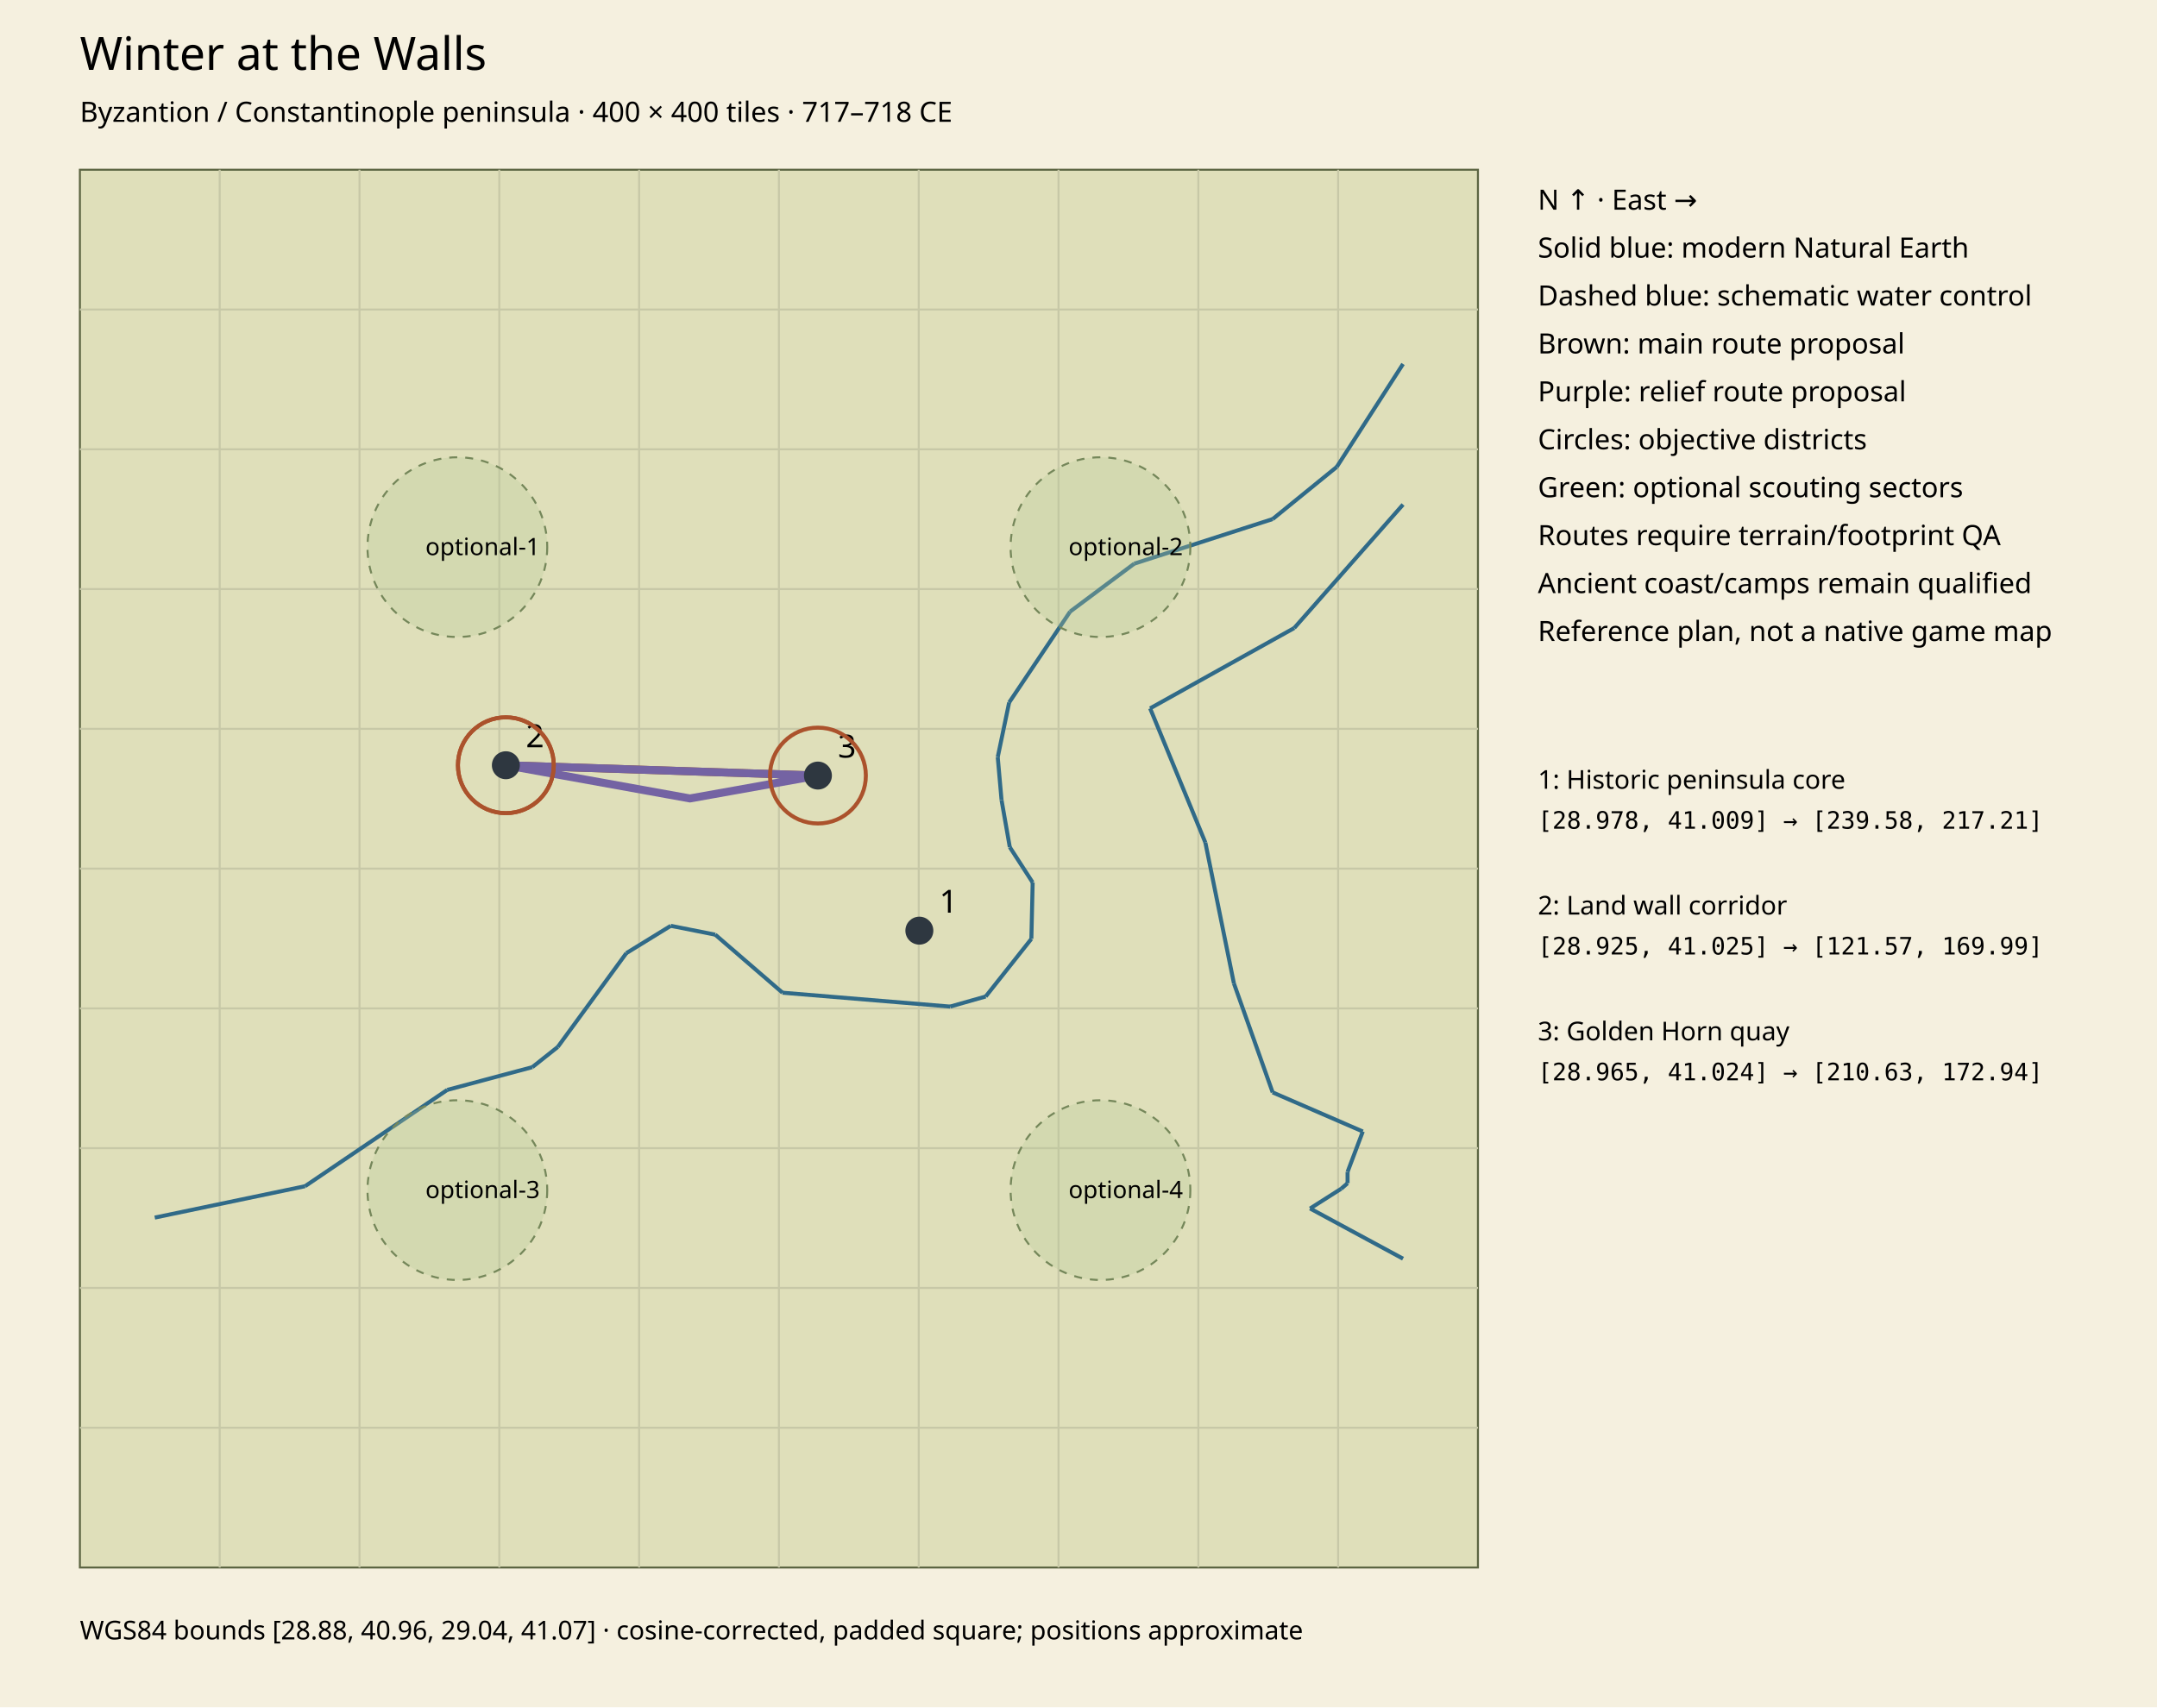
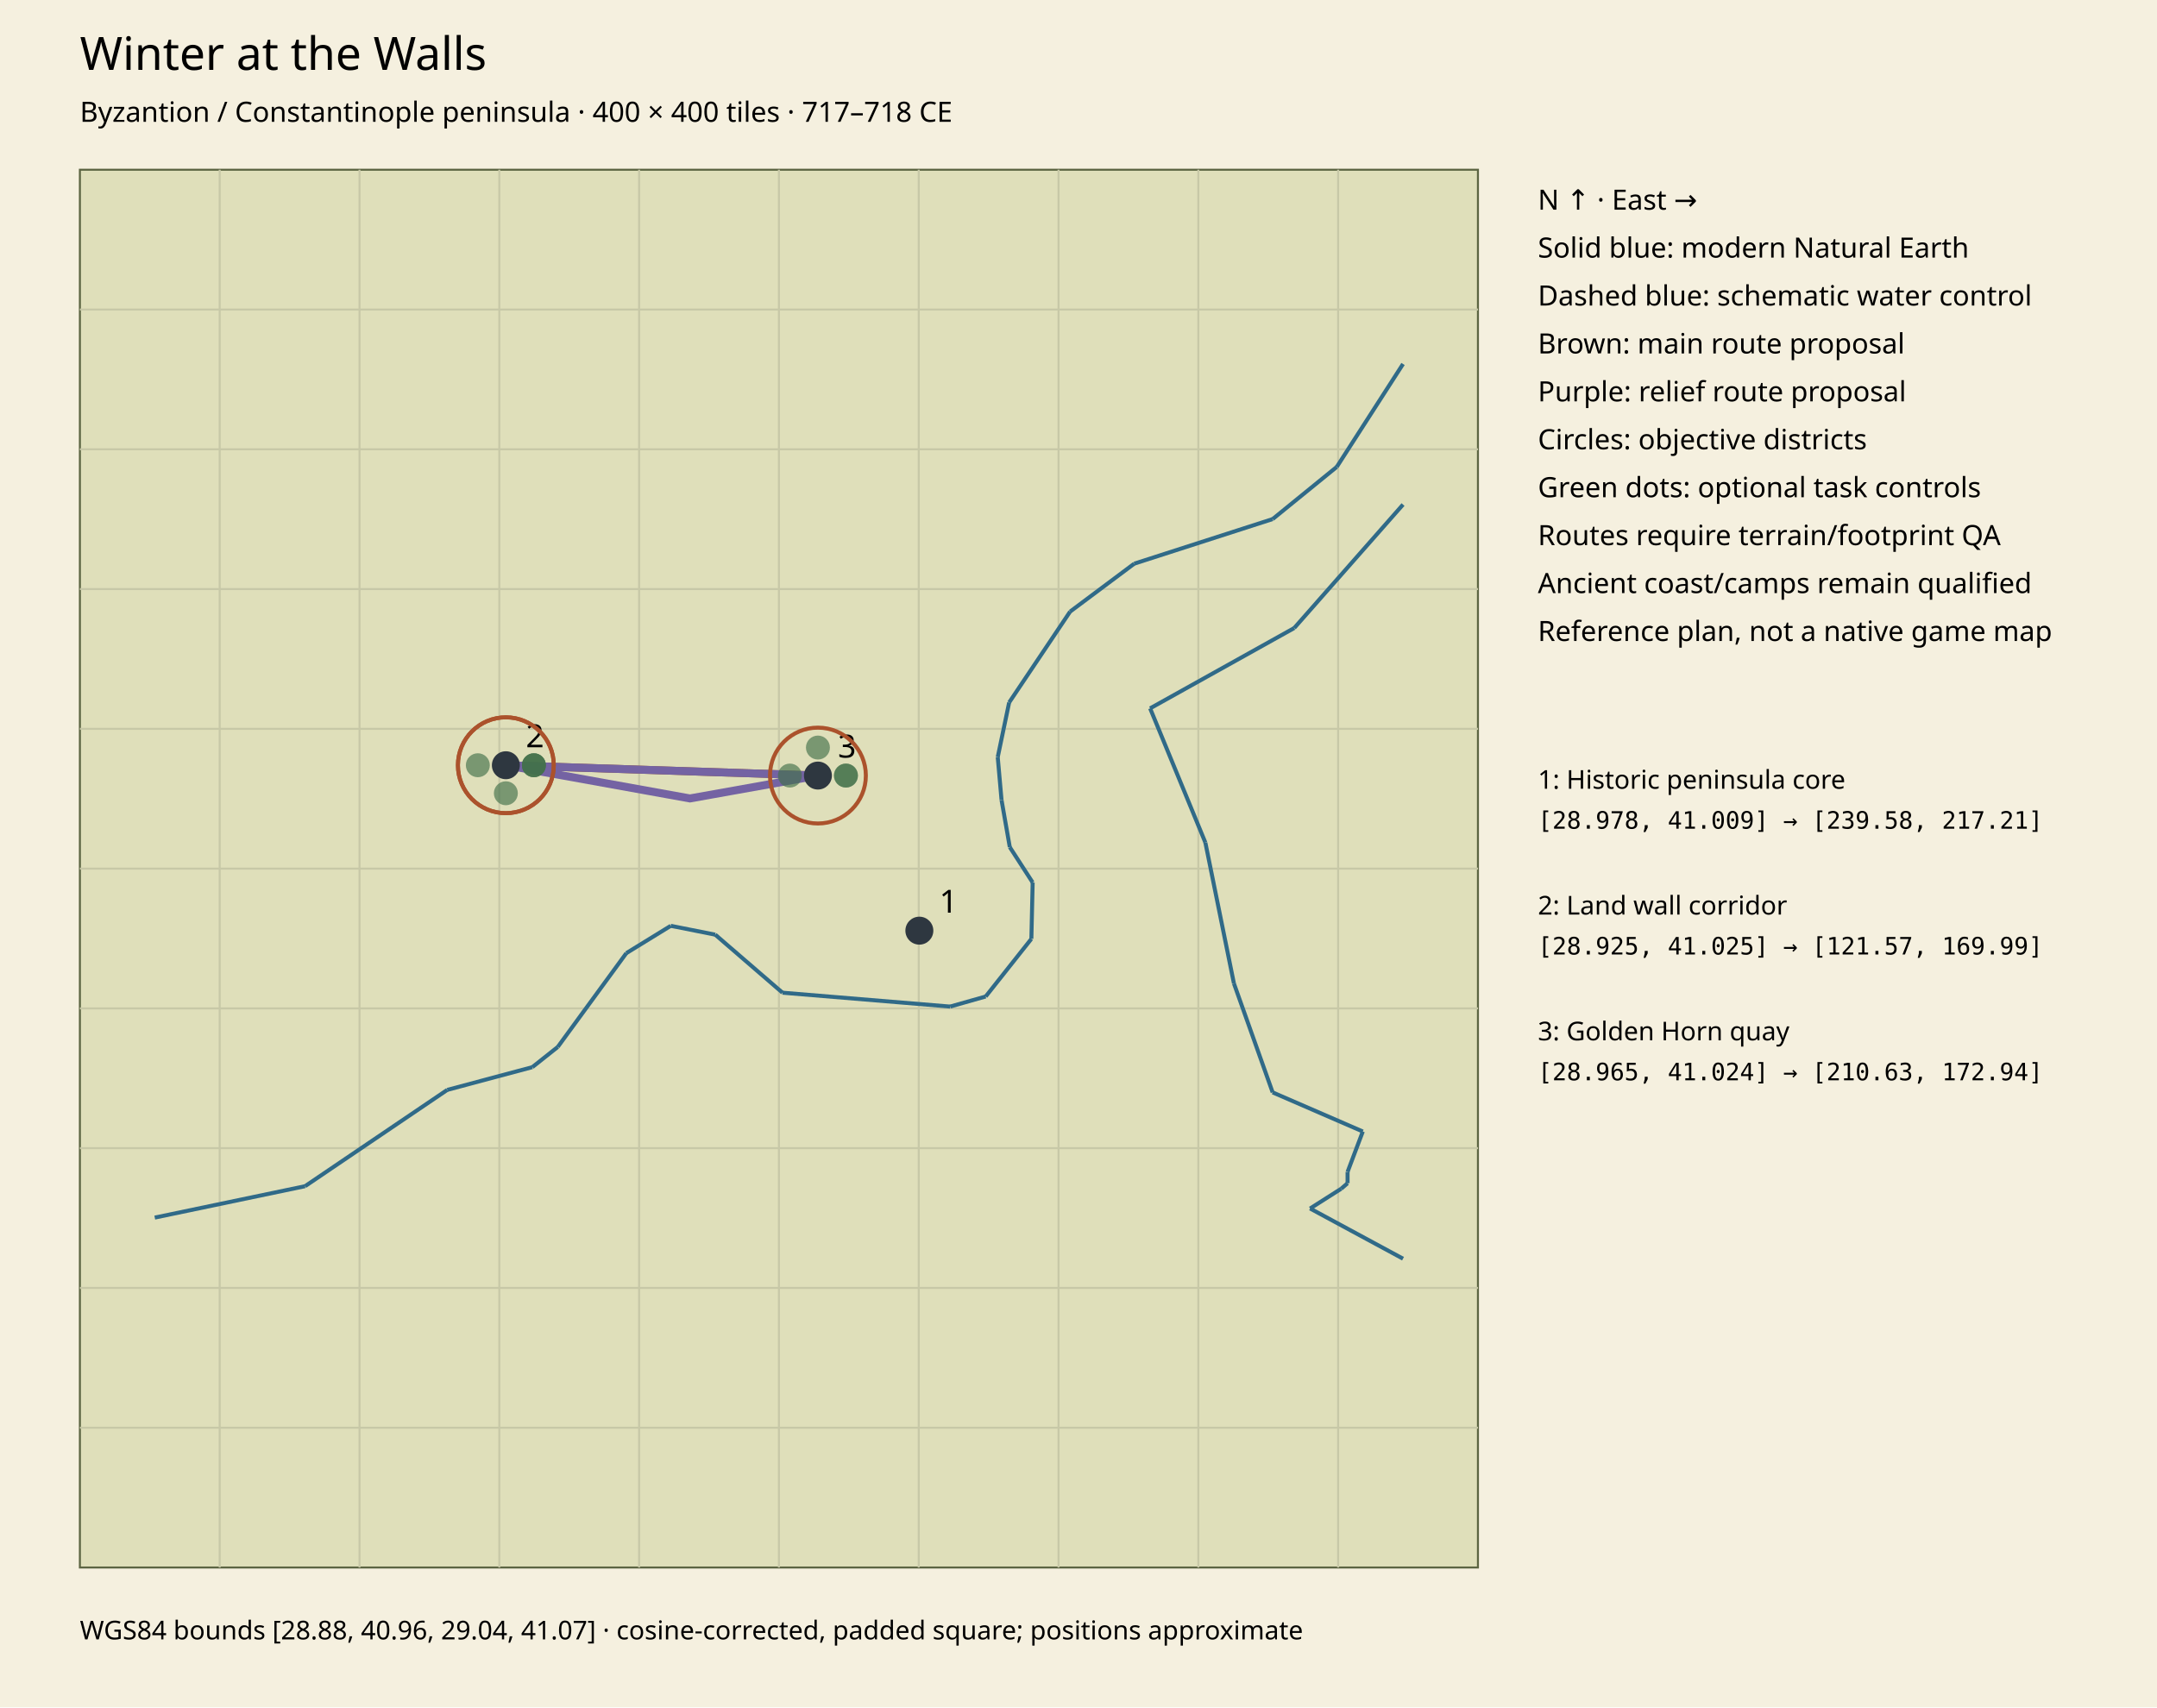
<svg xmlns="http://www.w3.org/2000/svg" viewBox="0 0 1080 855" role="img" aria-label="Winter at the Walls: geographic design controls">
  <rect width="1080" height="855" fill="#f5f0df" />
  <text x="40" y="35" font-family="sans-serif" font-size="23">Winter at the Walls</text>
  <text x="40" y="61" font-family="sans-serif" font-size="14">Byzantion / Constantinople peninsula · 400 × 400 tiles · 717–718 CE</text>
  <rect x="40" y="85" width="700" height="700" fill="#dfdfba" stroke="#5c6542" />
  <path d="M 110 85 V785 M40 155 H740" stroke="#c7c8a7" fill="none" />
  <path d="M 180 85 V785 M40 225 H740" stroke="#c7c8a7" fill="none" />
  <path d="M 250 85 V785 M40 295 H740" stroke="#c7c8a7" fill="none" />
  <path d="M 320 85 V785 M40 365 H740" stroke="#c7c8a7" fill="none" />
  <path d="M 390 85 V785 M40 435 H740" stroke="#c7c8a7" fill="none" />
  <path d="M 460 85 V785 M40 505 H740" stroke="#c7c8a7" fill="none" />
  <path d="M 530 85 V785 M40 575 H740" stroke="#c7c8a7" fill="none" />
  <path d="M 600 85 V785 M40 645 H740" stroke="#c7c8a7" fill="none" />
  <path d="M 670 85 V785 M40 715 H740" stroke="#c7c8a7" fill="none" />
  <polyline points="702.49,182.28 669.32,233.82" fill="none" stroke="#306a88" stroke-width="2" />
  <polyline points="669.32,233.82 637.21,259.95" fill="none" stroke="#306a88" stroke-width="2" />
  <polyline points="637.21,259.95 567.91,282.28" fill="none" stroke="#306a88" stroke-width="2" />
  <polyline points="567.91,282.28 535.81,306.28" fill="none" stroke="#306a88" stroke-width="2" />
  <polyline points="535.81,306.28 505.28,351.79" fill="none" stroke="#306a88" stroke-width="2" />
  <polyline points="505.28,351.79 499.56,379.18" fill="none" stroke="#306a88" stroke-width="2" />
  <polyline points="499.56,379.18 501.47,400.67" fill="none" stroke="#306a88" stroke-width="2" />
  <polyline points="501.47,400.67 505.60,424.25" fill="none" stroke="#306a88" stroke-width="2" />
  <polyline points="505.60,424.25 517.05,441.95" fill="none" stroke="#306a88" stroke-width="2" />
  <polyline points="517.05,441.95 516.40,470.18" fill="none" stroke="#306a88" stroke-width="2" />
  <polyline points="516.40,470.18 493.53,499.04" fill="none" stroke="#306a88" stroke-width="2" />
  <polyline points="493.53,499.04 475.72,504.09" fill="none" stroke="#306a88" stroke-width="2" />
  <polyline points="475.72,504.09 391.79,497.14" fill="none" stroke="#306a88" stroke-width="2" />
  <polyline points="391.79,497.14 358.11,468.07" fill="none" stroke="#306a88" stroke-width="2" />
  <polyline points="358.11,468.07 335.84,463.65" fill="none" stroke="#306a88" stroke-width="2" />
  <polyline points="335.84,463.65 313.60,477.33" fill="none" stroke="#306a88" stroke-width="2" />
  <polyline points="313.60,477.33 279.26,524.32" fill="none" stroke="#306a88" stroke-width="2" />
  <polyline points="279.26,524.32 266.54,534.42" fill="none" stroke="#306a88" stroke-width="2" />
  <polyline points="266.54,534.42 223.95,545.81" fill="none" stroke="#306a88" stroke-width="2" />
  <polyline points="223.95,545.81 152.74,594.04" fill="none" stroke="#306a88" stroke-width="2" />
  <polyline points="152.74,594.04 77.49,609.77" fill="none" stroke="#306a88" stroke-width="2" />
  <polyline points="702.49,252.68 648.02,314.51" fill="none" stroke="#306a88" stroke-width="2" />
  <polyline points="648.02,314.51 575.86,354.74" fill="none" stroke="#306a88" stroke-width="2" />
  <polyline points="575.86,354.74 603.51,421.93" fill="none" stroke="#306a88" stroke-width="2" />
  <polyline points="603.51,421.93 617.82,492.51" fill="none" stroke="#306a88" stroke-width="2" />
  <polyline points="617.82,492.51 637.21,547.07" fill="none" stroke="#306a88" stroke-width="2" />
  <polyline points="637.21,547.07 682.35,566.65" fill="none" stroke="#306a88" stroke-width="2" />
  <polyline points="682.35,566.65 674.72,586.88" fill="none" stroke="#306a88" stroke-width="2" />
  <polyline points="674.72,586.88 674.72,592.56" fill="none" stroke="#306a88" stroke-width="2" />
  <polyline points="674.72,592.56 671.54,595.30" fill="none" stroke="#306a88" stroke-width="2" />
  <polyline points="671.54,595.30 655.96,605.21" fill="none" stroke="#306a88" stroke-width="2" />
  <polyline points="655.96,605.21 702.49,630.35" fill="none" stroke="#306a88" stroke-width="2" />
  <polyline points="253.28,383.23 409.53,388.40 253.28,383.23" fill="none" stroke="#94542f" stroke-width="4" />
  <polyline points="253.28,383.23 345.44,399.86 409.53,388.40 253.28,383.23" fill="none" stroke="#7463a3" stroke-width="4" />
-   <circle cx="229.00" cy="274.00" r="45" fill="#b6c997" fill-opacity=".3" stroke="#75875a" stroke-dasharray="4 4" />
-   <text x="213.00" y="278.00" font-family="sans-serif" font-size="12">optional-1</text>
-   <circle cx="551.00" cy="274.00" r="45" fill="#b6c997" fill-opacity=".3" stroke="#75875a" stroke-dasharray="4 4" />
-   <text x="535.00" y="278.00" font-family="sans-serif" font-size="12">optional-2</text>
-   <circle cx="229.00" cy="596.00" r="45" fill="#b6c997" fill-opacity=".3" stroke="#75875a" stroke-dasharray="4 4" />
-   <text x="213.00" y="600.00" font-family="sans-serif" font-size="12">optional-3</text>
-   <circle cx="551.00" cy="596.00" r="45" fill="#b6c997" fill-opacity=".3" stroke="#75875a" stroke-dasharray="4 4" />
-   <text x="535.00" y="600.00" font-family="sans-serif" font-size="12">optional-4</text>
+   <circle cx="423.56" cy="388.40" r="6" fill="#43714b" fill-opacity=".65" />
+   <circle cx="239.25" cy="383.23" r="6" fill="#43714b" fill-opacity=".65" />
+   <circle cx="267.32" cy="383.23" r="6" fill="#43714b" fill-opacity=".65" />
+   <circle cx="409.53" cy="374.37" r="6" fill="#43714b" fill-opacity=".65" />
+   <circle cx="253.28" cy="397.26" r="6" fill="#43714b" fill-opacity=".65" />
+   <circle cx="395.49" cy="388.40" r="6" fill="#43714b" fill-opacity=".65" />
+   <circle cx="423.56" cy="388.40" r="6" fill="#43714b" fill-opacity=".65" />
+   <circle cx="267.32" cy="383.23" r="6" fill="#43714b" fill-opacity=".65" />
+   <circle cx="267.32" cy="383.23" r="6" fill="#43714b" fill-opacity=".65" />
  <circle cx="460.32" cy="466.07" r="7" fill="#2e3740" />
  <text x="470.32" y="457.07" font-family="sans-serif" font-size="16">1</text>
  <circle cx="253.28" cy="383.23" r="7" fill="#2e3740" />
  <text x="263.28" y="374.23" font-family="sans-serif" font-size="16">2</text>
  <circle cx="409.53" cy="388.40" r="7" fill="#2e3740" />
  <text x="419.53" y="379.40" font-family="sans-serif" font-size="16">3</text>
  <circle cx="253.28" cy="383.23" r="24" fill="none" stroke="#ab522c" stroke-width="2" />
  <circle cx="409.53" cy="388.40" r="24" fill="none" stroke="#ab522c" stroke-width="2" />
  <circle cx="253.28" cy="383.23" r="24" fill="none" stroke="#ab522c" stroke-width="2" />
  <text x="770" y="105" font-family="sans-serif" font-size="14">N ↑ · East →</text>
  <text x="770" y="129" font-family="sans-serif" font-size="14">Solid blue: modern Natural Earth</text>
  <text x="770" y="153" font-family="sans-serif" font-size="14">Dashed blue: schematic water control</text>
  <text x="770" y="177" font-family="sans-serif" font-size="14">Brown: main route proposal</text>
  <text x="770" y="201" font-family="sans-serif" font-size="14">Purple: relief route proposal</text>
  <text x="770" y="225" font-family="sans-serif" font-size="14">Circles: objective districts</text>
-   <text x="770" y="249" font-family="sans-serif" font-size="14">Green: optional scouting sectors</text>
+   <text x="770" y="249" font-family="sans-serif" font-size="14">Green dots: optional task controls</text>
  <text x="770" y="273" font-family="sans-serif" font-size="14">Routes require terrain/footprint QA</text>
  <text x="770" y="297" font-family="sans-serif" font-size="14">Ancient coast/camps remain qualified</text>
  <text x="770" y="321" font-family="sans-serif" font-size="14">Reference plan, not a native game map</text>
  <text x="770" y="395" font-family="sans-serif" font-size="13">1: Historic peninsula core</text>
  <text x="770" y="415" font-family="monospace" font-size="12">[28.978, 41.009] → [239.58, 217.21]</text>
  <text x="770" y="458" font-family="sans-serif" font-size="13">2: Land wall corridor</text>
  <text x="770" y="478" font-family="monospace" font-size="12">[28.925, 41.025] → [121.57, 169.99]</text>
  <text x="770" y="521" font-family="sans-serif" font-size="13">3: Golden Horn quay</text>
  <text x="770" y="541" font-family="monospace" font-size="12">[28.965, 41.024] → [210.63, 172.94]</text>
  <text x="40" y="821" font-family="sans-serif" font-size="13">WGS84 bounds [28.88, 40.96, 29.04, 41.07] · cosine-corrected, padded square; positions approximate</text>
</svg>
